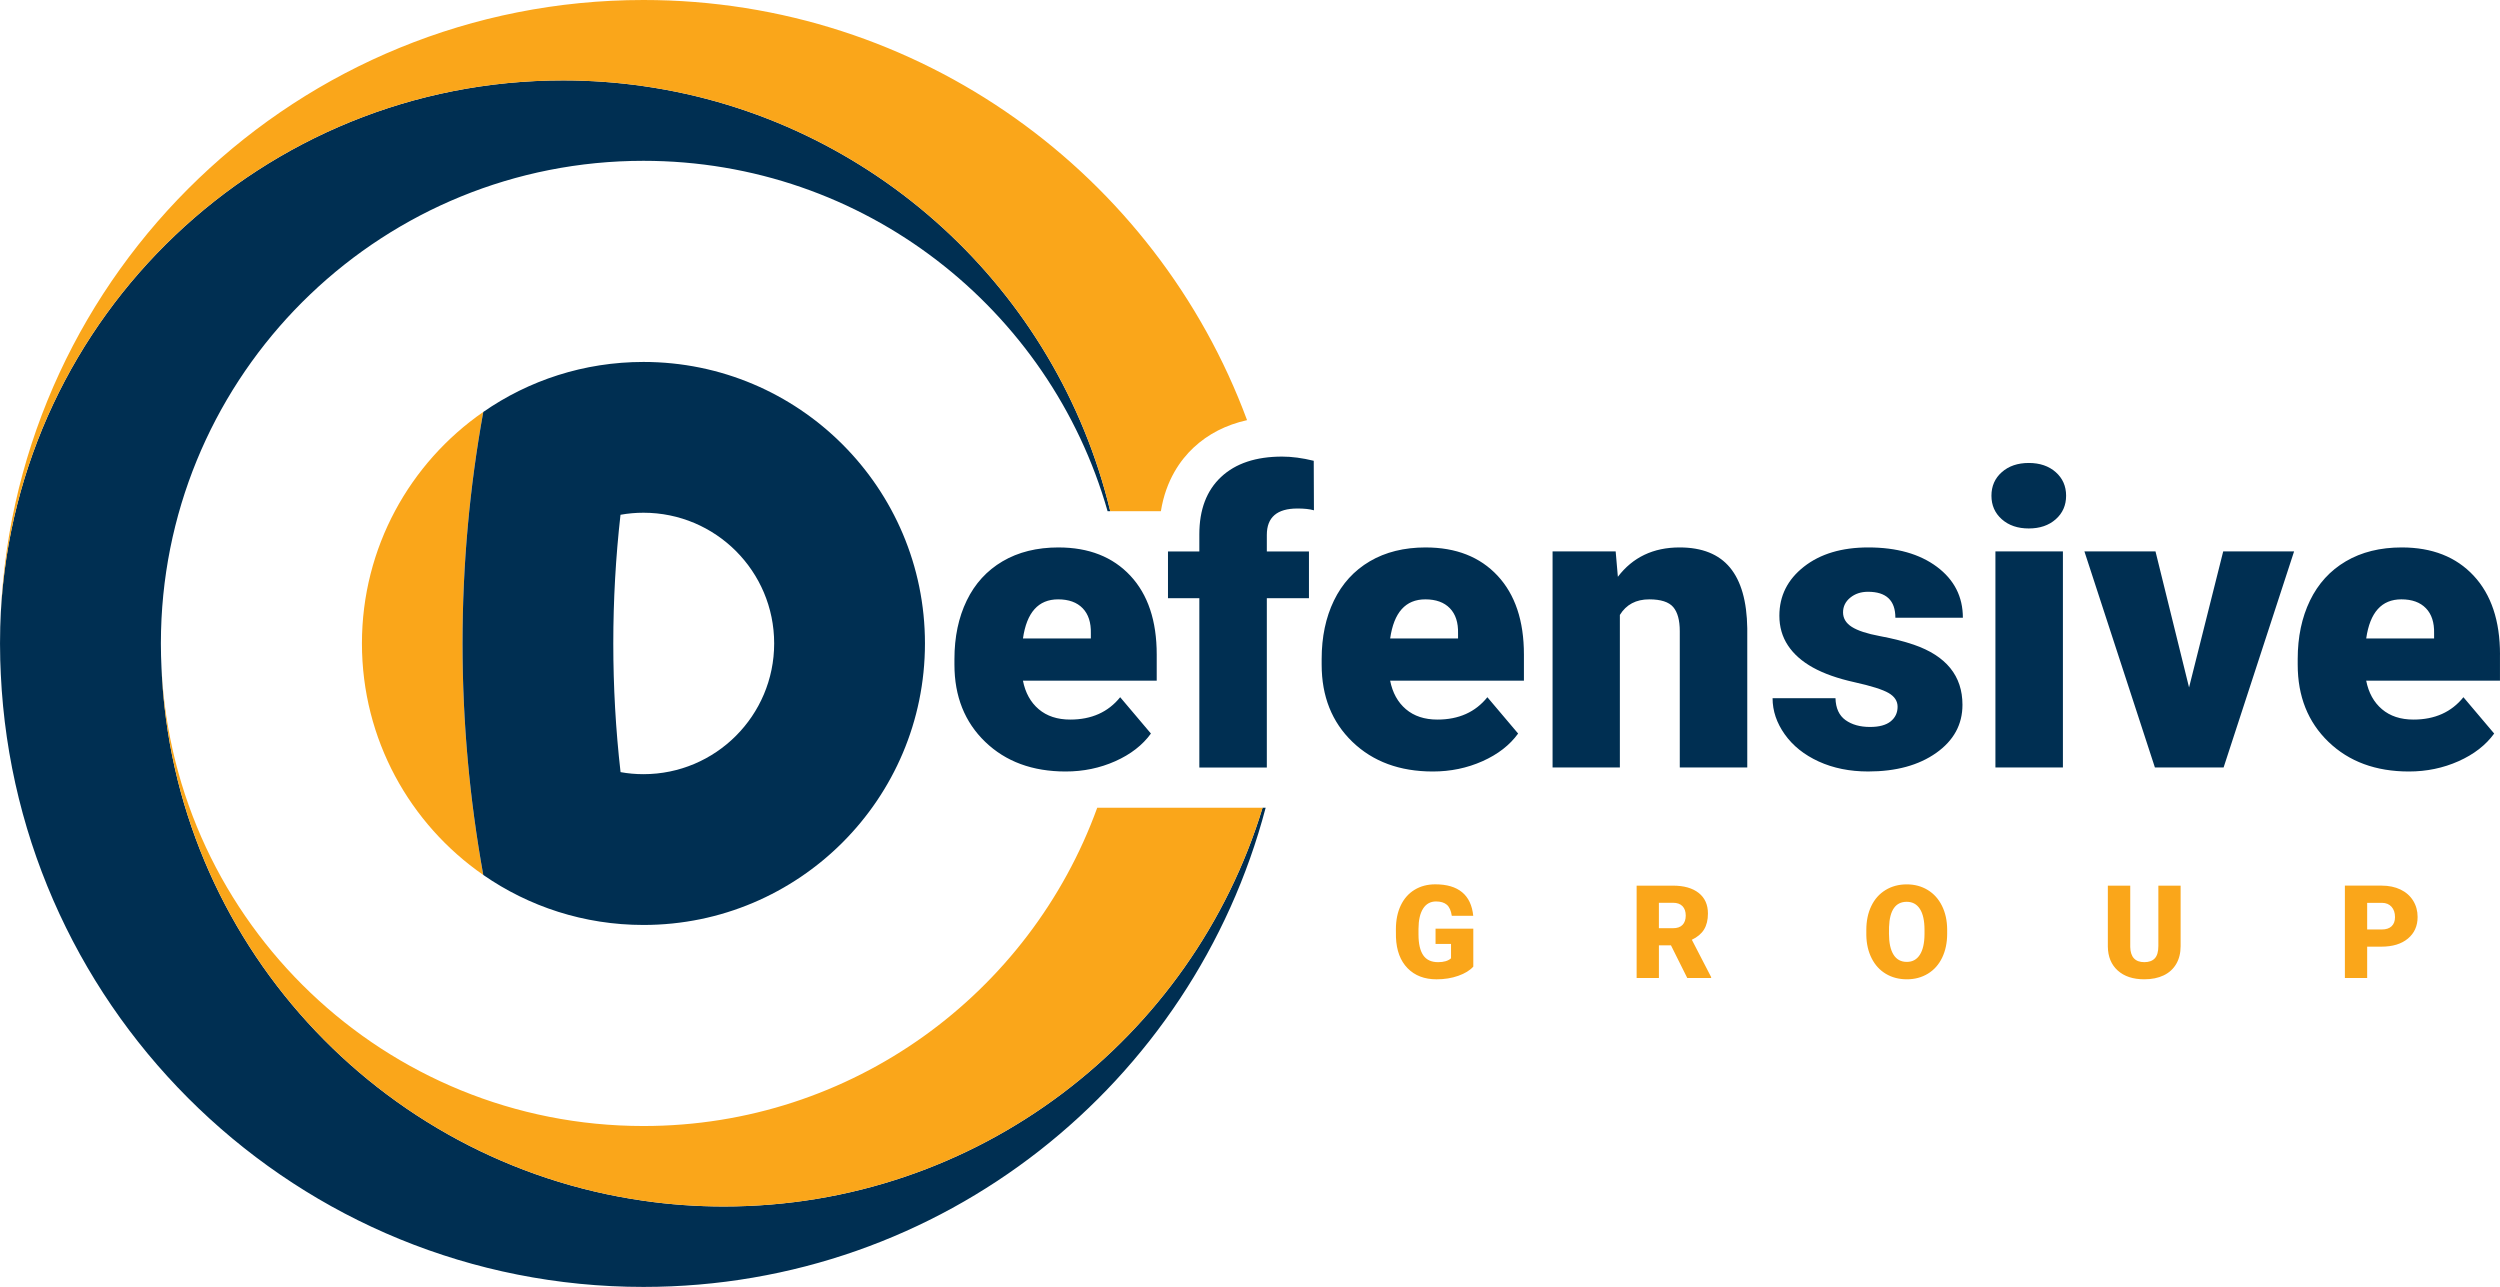
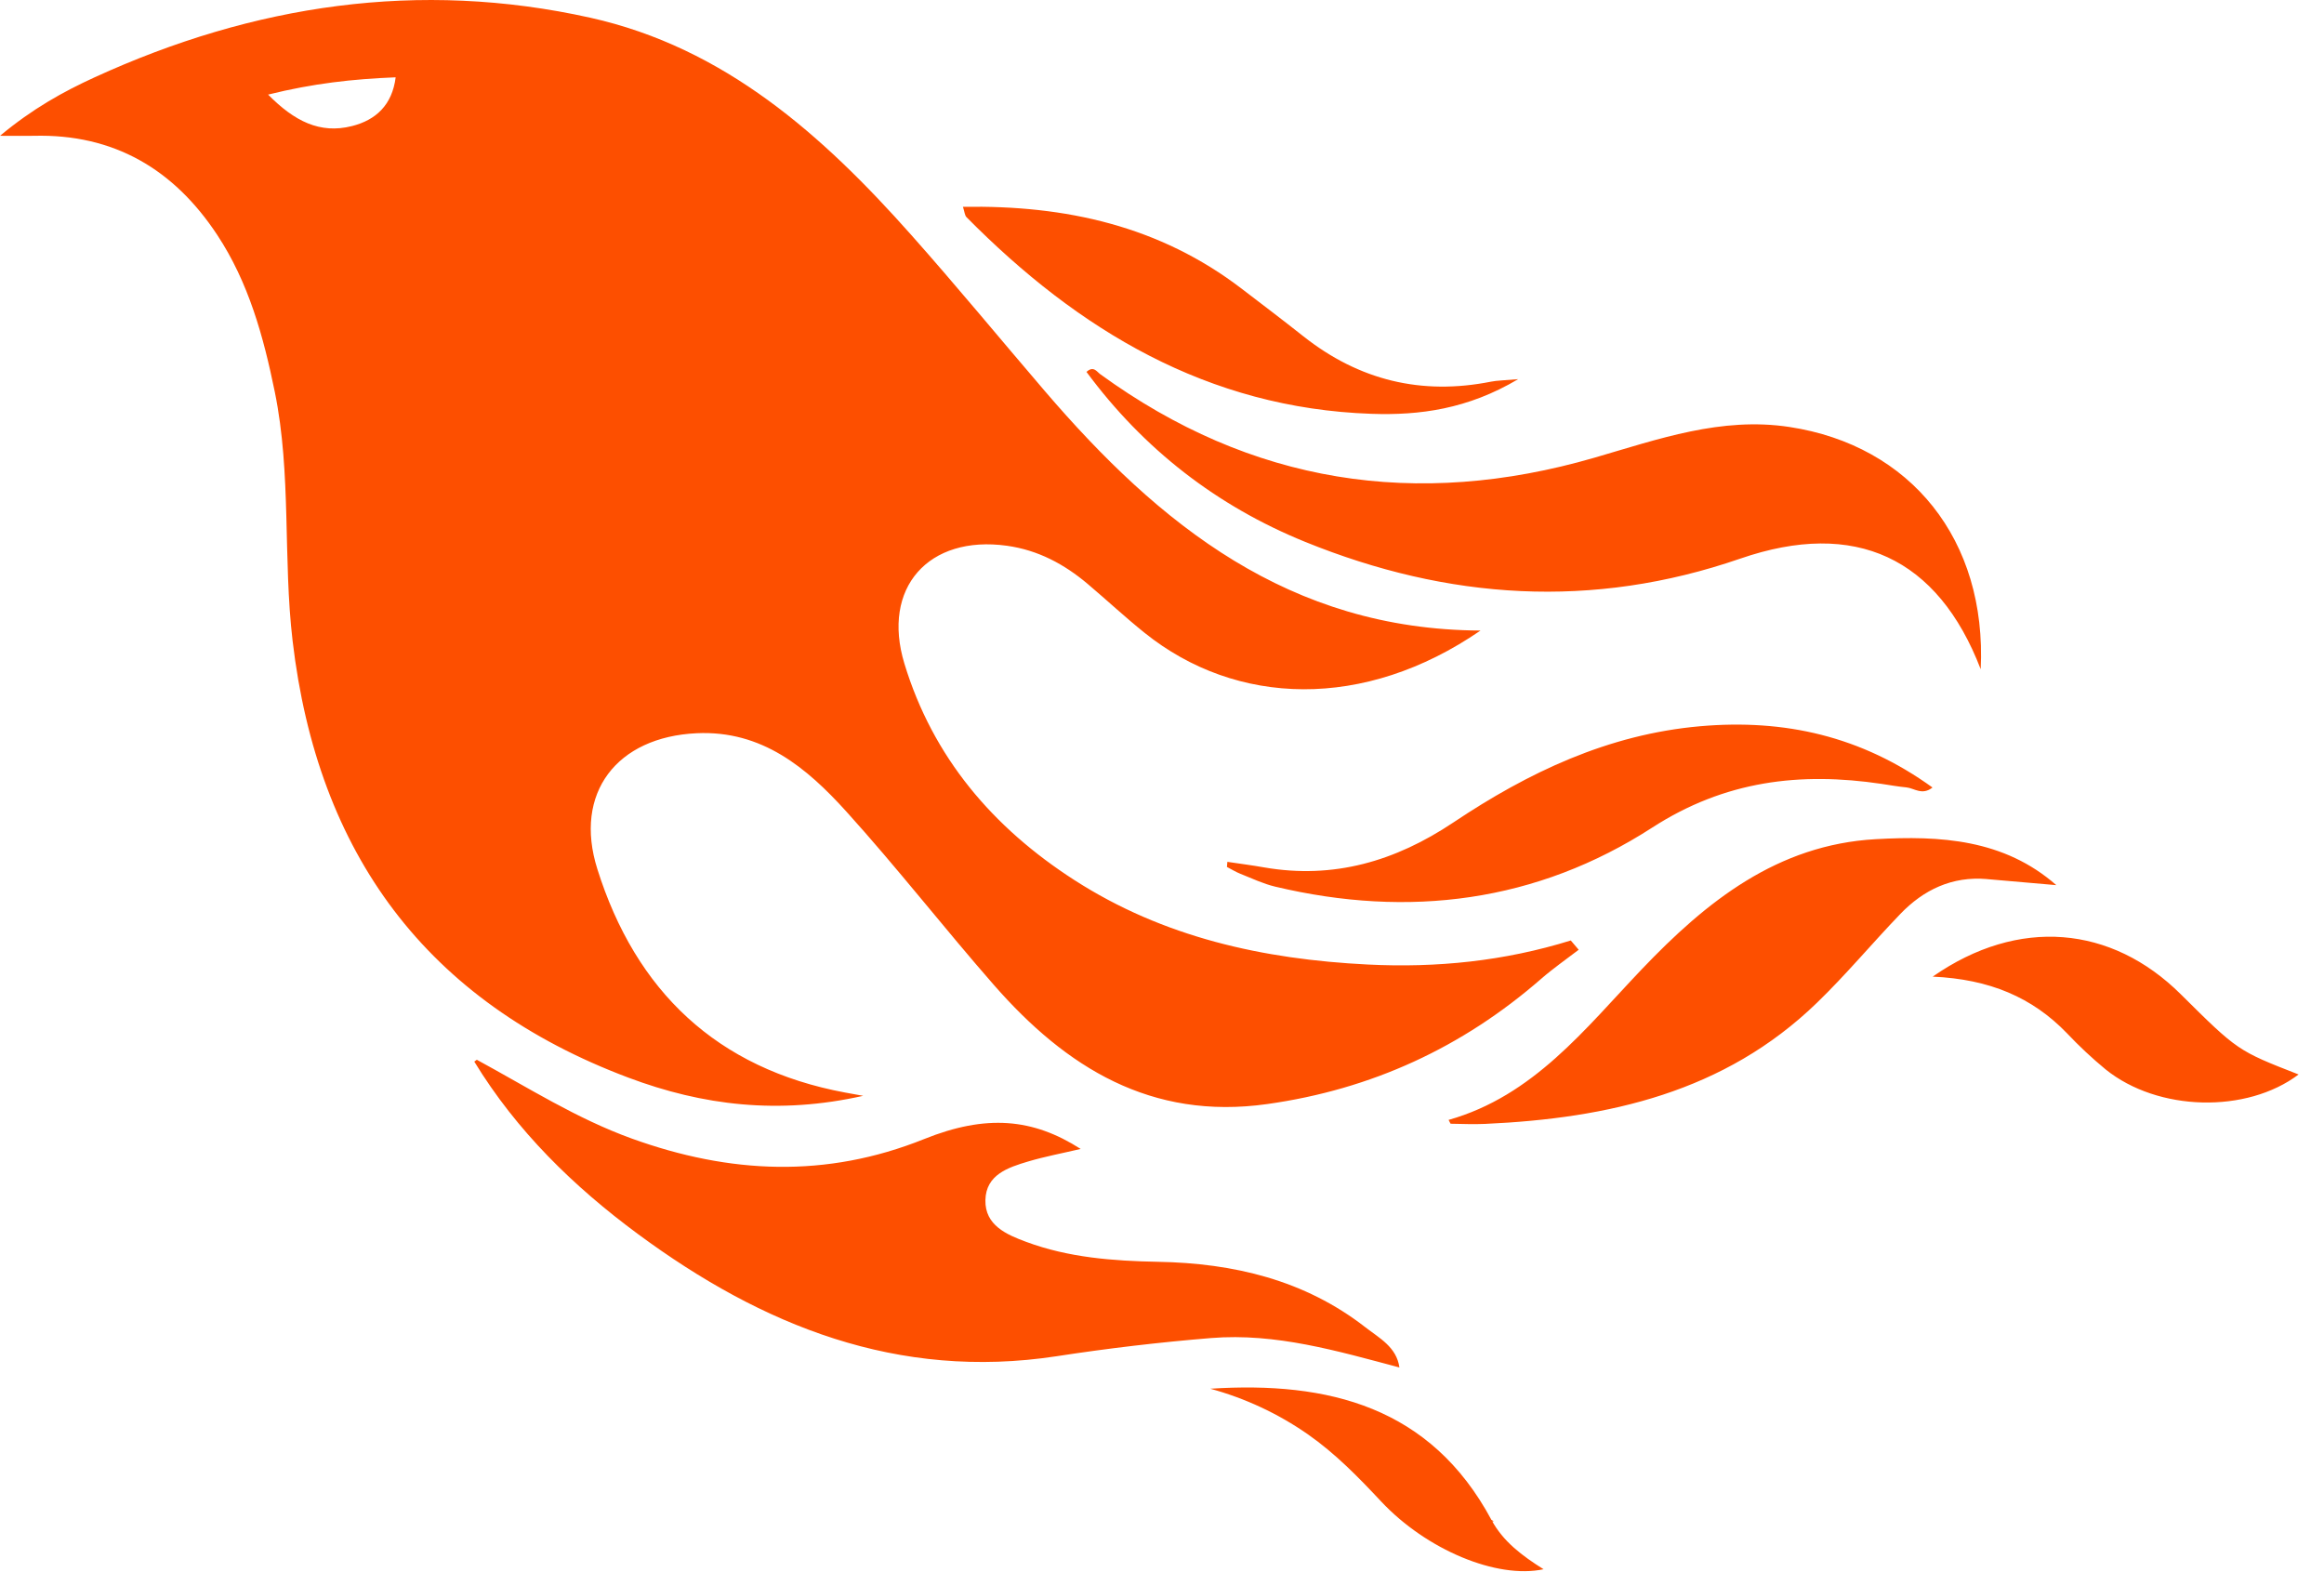
- <svg xmlns="http://www.w3.org/2000/svg" id="b" viewBox="0 0 165.202 85.039">
-   <g id="c">
-     <g>
-       <path d="m30.563,42.518c0,5.224.473,10.335,1.372,15.3-4.845-3.36-8.018-8.959-8.018-15.3,0-6.338,3.173-11.94,8.018-15.296-.9,4.961-1.372,10.073-1.372,15.296Z" style="fill:#faa61a;" />
-       <path d="m42.522,23.918c-3.934,0-7.583,1.219-10.586,3.304-.9,4.961-1.372,10.073-1.372,15.296s.473,10.335,1.372,15.3c3.004,2.085,6.653,3.304,10.586,3.304,10.271,0,18.6-8.329,18.6-18.604,0-10.271-8.329-18.6-18.6-18.6Zm0,27.24c-.518,0-1.024-.045-1.515-.135-.319-2.79-.48-5.629-.48-8.505,0-2.873.161-5.711.476-8.501.491-.09,1.001-.135,1.519-.135,4.77,0,8.636,3.866,8.636,8.636s-3.866,8.64-8.636,8.64Z" style="fill:#002f52;" />
-       <path d="m83.433,53.373c-4.645,15.255-18.826,26.352-35.598,26.352-1.804,0-3.578-.128-5.314-.379-17.505-2.501-31.077-17.19-31.849-35.198-.011-.27-.023-.536-.03-.806-.008-.274-.011-.548-.011-.825,0-.274.004-.547.011-.821.007-.27.015-.54.03-.806.848-16.853,14.779-30.263,31.849-30.263,14.581,0,26.869,9.792,30.669,23.153h.176c-3.525-14.648-15.711-25.923-30.845-28.088-1.736-.251-3.51-.379-5.318-.379C17.34,5.314,1.11,20.88.053,40.482c-.015.311-.03.623-.037.938-.011.364-.015.731-.015,1.099,0,.368.004.735.015,1.099.008.315.022.626.037.938,1.057,22.534,19.665,40.485,42.469,40.485,19.73,0,36.318-13.444,41.114-31.666h-.202Z" style="fill:#002f52;" />
-       <path d="m37.204,5.314c1.808,0,3.581.127,5.318.379,15.134,2.166,27.32,13.441,30.845,28.088h3.345c.333-2.077,1.314-3.411,2.163-4.205.962-.9,2.147-1.502,3.531-1.813C76.408,11.555,60.816,0,42.522,0,19.718,0,1.11,17.948.053,40.482,1.11,20.88,17.34,5.314,37.204,5.314Zm35.303,48.059c-4.441,12.266-16.186,21.035-29.985,21.035-17.07,0-31.002-13.406-31.849-30.259.773,18.008,14.344,32.696,31.849,35.198,1.736.251,3.51.379,5.314.379,16.771,0,30.952-11.097,35.598-26.352h-10.926Z" style="fill:#faa61a;" />
-       <path d="m69.946,36.175c-1.425,0-2.657.306-3.695.917-1.038.612-1.828,1.476-2.369,2.593-.541,1.117-.812,2.406-.812,3.866v.37c0,2.094.677,3.794,2.032,5.1s3.127,1.96,5.318,1.96c1.17,0,2.263-.227,3.279-.68,1.016-.453,1.801-1.062,2.355-1.827l-2.032-2.402c-.792.985-1.891,1.478-3.299,1.478-.853,0-1.548-.229-2.085-.686s-.884-1.086-1.042-1.887h8.841v-1.729c0-2.225-.58-3.961-1.742-5.205s-2.745-1.867-4.75-1.867Zm2.138,6.017h-4.486c.246-1.724,1.02-2.586,2.322-2.586.704,0,1.245.196,1.623.587.378.391.558.943.541,1.656v.343Zm13.647-8.59c.457,0,.822.04,1.095.119l-.013-3.272c-.757-.185-1.451-.277-2.085-.277-1.733,0-3.079.449-4.037,1.346-.959.897-1.438,2.16-1.438,3.787v1.135h-2.072v3.088h2.072v11.189h4.46v-11.189h2.784v-3.088h-2.784v-1.095c0-1.161.673-1.742,2.019-1.742Zm8.48,2.573c-1.425,0-2.657.306-3.695.917-1.038.612-1.827,1.476-2.368,2.593-.541,1.117-.812,2.406-.812,3.866v.37c0,2.094.677,3.794,2.032,5.1,1.355,1.306,3.127,1.96,5.317,1.96,1.17,0,2.263-.227,3.279-.68,1.016-.453,1.801-1.062,2.355-1.827l-2.032-2.402c-.792.985-1.891,1.478-3.299,1.478-.853,0-1.548-.229-2.085-.686s-.884-1.086-1.042-1.887h8.841v-1.729c0-2.225-.581-3.961-1.742-5.205-1.161-1.245-2.745-1.867-4.751-1.867Zm2.138,6.017h-4.486c.246-1.724,1.02-2.586,2.322-2.586.704,0,1.245.196,1.623.587.378.391.558.943.541,1.656v.343Zm14.638-6.017c-1.733,0-3.092.647-4.077,1.94l-.145-1.676h-4.17v14.277h4.447v-10.081c.422-.686,1.069-1.029,1.94-1.029.765,0,1.293.17,1.584.508.29.339.435.869.435,1.59v9.012h4.46v-9.197c-.026-1.786-.407-3.123-1.141-4.011-.735-.888-1.845-1.333-3.332-1.333Zm11.279,3.319c.317-.259.708-.389,1.174-.389,1.205,0,1.808.572,1.808,1.715h4.46c0-1.39-.572-2.511-1.715-3.365-1.144-.853-2.657-1.28-4.539-1.28-1.75,0-3.167.424-4.249,1.273-1.082.849-1.623,1.929-1.623,3.239,0,.739.189,1.394.568,1.966.378.572.928,1.058,1.649,1.458.721.4,1.636.724,2.745.97,1.109.246,1.86.484,2.256.713s.594.532.594.91c0,.396-.152.717-.455.964-.304.246-.759.37-1.366.37-.66,0-1.2-.152-1.623-.455-.422-.304-.642-.785-.66-1.445h-4.157c0,.836.268,1.632.805,2.388s1.284,1.355,2.243,1.794,2.05.66,3.272.66c1.838,0,3.336-.409,4.493-1.227,1.157-.818,1.735-1.878,1.735-3.18,0-1.909-1.073-3.233-3.22-3.972-.642-.22-1.388-.409-2.236-.567-.849-.158-1.467-.361-1.854-.607-.387-.246-.581-.567-.581-.963,0-.387.159-.71.475-.97Zm9.593,11.222h4.46v-14.277h-4.46v14.277Zm3.985-19.516c-.457-.404-1.051-.607-1.781-.607-.73,0-1.324.203-1.781.607-.458.405-.686.924-.686,1.557s.229,1.152.686,1.557c.457.405,1.051.607,1.781.607.73,0,1.324-.202,1.781-.607.457-.404.686-.924.686-1.557s-.229-1.152-.686-1.557Zm8.81,14.224l-2.217-8.986h-4.697l4.658,14.277h4.539l4.658-14.277h-4.684l-2.256,8.986Zm20.548-2.177c0-2.225-.581-3.961-1.742-5.205-1.161-1.245-2.745-1.867-4.751-1.867-1.425,0-2.657.306-3.695.917-1.038.612-1.827,1.476-2.368,2.593-.541,1.117-.812,2.406-.812,3.866v.37c0,2.094.677,3.794,2.032,5.1,1.355,1.306,3.127,1.96,5.317,1.96,1.17,0,2.263-.227,3.279-.68,1.016-.453,1.801-1.062,2.355-1.827l-2.032-2.402c-.792.985-1.891,1.478-3.299,1.478-.853,0-1.548-.229-2.085-.686s-.884-1.086-1.042-1.887h8.841v-1.729Zm-4.355-1.056h-4.486c.246-1.724,1.02-2.586,2.322-2.586.704,0,1.245.196,1.623.587.378.391.558.943.541,1.656v.343Z" style="fill:#002f52;" />
-       <path d="m94.862,62.377h1.023v.948c-.187.17-.472.256-.855.256-.447,0-.775-.153-.983-.459-.208-.306-.312-.764-.312-1.373v-.369c.003-.582.105-1.029.306-1.342.201-.313.486-.469.855-.469.307,0,.545.073.713.218s.276.389.327.73h1.417c-.07-.69-.315-1.21-.736-1.558s-1.011-.522-1.771-.522c-.52,0-.977.121-1.373.363s-.699.587-.912,1.036-.319.973-.319,1.574l.004.528c.034.872.289,1.553.767,2.042.478.489,1.117.734,1.916.734.52,0,.998-.077,1.434-.231.436-.153.767-.356.994-.608v-2.507h-2.495v1.01Zm17.742-.955c.172-.279.258-.631.258-1.055,0-.586-.204-1.04-.612-1.361-.408-.321-.974-.482-1.698-.482h-2.402v6.104h1.472v-2.159h.797l1.077,2.159h1.577v-.063l-1.275-2.465c.366-.173.635-.4.807-.679Zm-1.421-.305c-.141.147-.352.22-.631.22h-.931v-1.681h.931c.277,0,.486.075.629.225.143.15.214.357.214.62s-.071.469-.212.616Zm16.199-2.308c-.405-.246-.866-.369-1.384-.369-.523,0-.989.125-1.398.373-.409.249-.724.602-.943,1.059-.22.457-.329.984-.329,1.583v.344c.011.576.129,1.086.354,1.53.225.445.539.786.941,1.025.402.239.864.359,1.384.359.52,0,.983-.124,1.39-.371.407-.248.721-.6.942-1.059.22-.459.331-.985.331-1.581v-.281c-.003-.587-.117-1.107-.342-1.562-.225-.454-.54-.805-.946-1.05Zm-.209,2.918c-.003.593-.105,1.047-.306,1.362-.201.316-.488.474-.86.474-.391,0-.686-.161-.884-.482-.198-.322-.298-.781-.298-1.38l.004-.449c.042-1.107.432-1.66,1.17-1.66.378,0,.668.157.87.472.203.314.304.775.304,1.381v.281Zm15.453.784c0,.377-.078.65-.235.817-.157.168-.387.252-.692.252-.604,0-.914-.334-.931-1.002v-4.054h-1.48v4.025c.008.671.226,1.199.654,1.585s1.013.579,1.757.579c.492,0,.918-.087,1.279-.26.36-.173.637-.426.83-.757.193-.331.289-.723.289-1.176v-3.996h-1.471v3.987Zm16.835-2.996c-.197-.317-.475-.562-.834-.734-.359-.172-.772-.258-1.239-.258h-2.436v6.104h1.472v-2.071h.939c.743,0,1.328-.178,1.755-.535s.639-.832.639-1.427c0-.402-.099-.762-.296-1.08Zm-1.421,1.692c-.149.142-.367.214-.652.214h-.964v-1.761h.981c.266.003.475.089.629.26.153.17.23.398.23.683,0,.26-.075.461-.224.604Z" style="fill:#faa61a;" />
-     </g>
-   </g>
+ <svg xmlns="http://www.w3.org/2000/svg" viewBox="0 0 71 48" fill="currentColor" aria-hidden="true">
+   <path d="m26.371 33.477-.552-.1c-3.92-.729-6.397-3.1-7.57-6.829-.733-2.324.597-4.035 3.035-4.148 1.995-.092 3.362 1.055 4.57 2.39 1.557 1.72 2.984 3.558 4.514 5.305 2.202 2.515 4.797 4.134 8.347 3.634 3.183-.448 5.958-1.725 8.371-3.828.363-.316.761-.592 1.144-.886l-.241-.284c-2.027.63-4.093.841-6.205.735-3.195-.16-6.24-.828-8.964-2.582-2.486-1.601-4.319-3.746-5.19-6.611-.704-2.315.736-3.934 3.135-3.6.948.133 1.746.56 2.463 1.165.583.493 1.143 1.015 1.738 1.493 2.8 2.25 6.712 2.375 10.265-.068-5.842-.026-9.817-3.24-13.308-7.313-1.366-1.594-2.7-3.216-4.095-4.785-2.698-3.036-5.692-5.71-9.79-6.623C12.8-.623 7.745.14 2.893 2.361 1.926 2.804.997 3.319 0 4.149c.494 0 .763.006 1.032 0 2.446-.064 4.28 1.023 5.602 3.024.962 1.457 1.415 3.104 1.761 4.798.513 2.515.247 5.078.544 7.605.761 6.494 4.08 11.026 10.26 13.346 2.267.852 4.591 1.135 7.172.555ZM10.751 3.852c-.976.246-1.756-.148-2.56-.962 1.377-.343 2.592-.476 3.897-.528-.107.848-.607 1.306-1.336 1.49Zm32.002 37.924c-.085-.626-.62-.901-1.04-1.228-1.857-1.446-4.03-1.958-6.333-2-1.375-.026-2.735-.128-4.031-.61-.595-.22-1.26-.505-1.244-1.272.015-.78.693-1 1.31-1.184.505-.15 1.026-.247 1.6-.382-1.46-.936-2.886-1.065-4.787-.3-2.993 1.202-5.943 1.06-8.926-.017-1.684-.608-3.179-1.563-4.735-2.408l-.077.057c1.29 2.115 3.034 3.817 5.004 5.271 3.793 2.8 7.936 4.471 12.784 3.73A66.714 66.714 0 0 1 37 40.877c1.98-.16 3.866.398 5.753.899Zm-9.14-30.345c-.105-.076-.206-.266-.42-.069 1.745 2.36 3.985 4.098 6.683 5.193 4.354 1.767 8.773 2.07 13.293.51 3.51-1.21 6.033-.028 7.343 3.38.19-3.955-2.137-6.837-5.843-7.401-2.084-.318-4.01.373-5.962.94-5.434 1.575-10.485.798-15.094-2.553Zm27.085 15.425c.708.059 1.416.123 2.124.185-1.6-1.405-3.55-1.517-5.523-1.404-3.003.17-5.167 1.903-7.14 3.972-1.739 1.824-3.31 3.87-5.903 4.604.043.078.054.117.066.117.35.005.699.021 1.047.005 3.768-.17 7.317-.965 10.14-3.7.89-.86 1.685-1.817 2.544-2.71.716-.746 1.584-1.159 2.645-1.07Zm-8.753-4.67c-2.812.246-5.254 1.409-7.548 2.943-1.766 1.18-3.654 1.738-5.776 1.37-.374-.066-.75-.114-1.124-.17l-.013.156c.135.07.265.151.405.207.354.14.702.308 1.07.395 4.083.971 7.992.474 11.516-1.803 2.221-1.435 4.521-1.707 7.013-1.336.252.038.503.083.756.107.234.022.479.255.795.003-2.179-1.574-4.526-2.096-7.094-1.872Zm-10.049-9.544c1.475.051 2.943-.142 4.486-1.059-.452.04-.643.04-.827.076-2.126.424-4.033-.04-5.733-1.383-.623-.493-1.257-.974-1.889-1.457-2.503-1.914-5.374-2.555-8.514-2.5.05.154.054.26.108.315 3.417 3.455 7.371 5.836 12.369 6.008Zm24.727 17.731c-2.114-2.097-4.952-2.367-7.578-.537 1.738.078 3.043.632 4.101 1.728a13 13 0 0 0 1.182 1.106c1.6 1.29 4.311 1.352 5.896.155-1.861-.726-1.861-.726-3.601-2.452Zm-21.058 16.06c-1.858-3.46-4.981-4.24-8.59-4.008a9.667 9.667 0 0 1 2.977 1.39c.84.586 1.547 1.311 2.243 2.055 1.38 1.473 3.534 2.376 4.962 2.07-.656-.412-1.238-.848-1.592-1.507Zl-.006.006-.036-.004.021.018.012.053Za.127.127 0 0 0 .015.043c.005.008.038 0 .058-.002Zl-.008.01.005.026.024.014Z" fill="#FD4F00" />
</svg>
